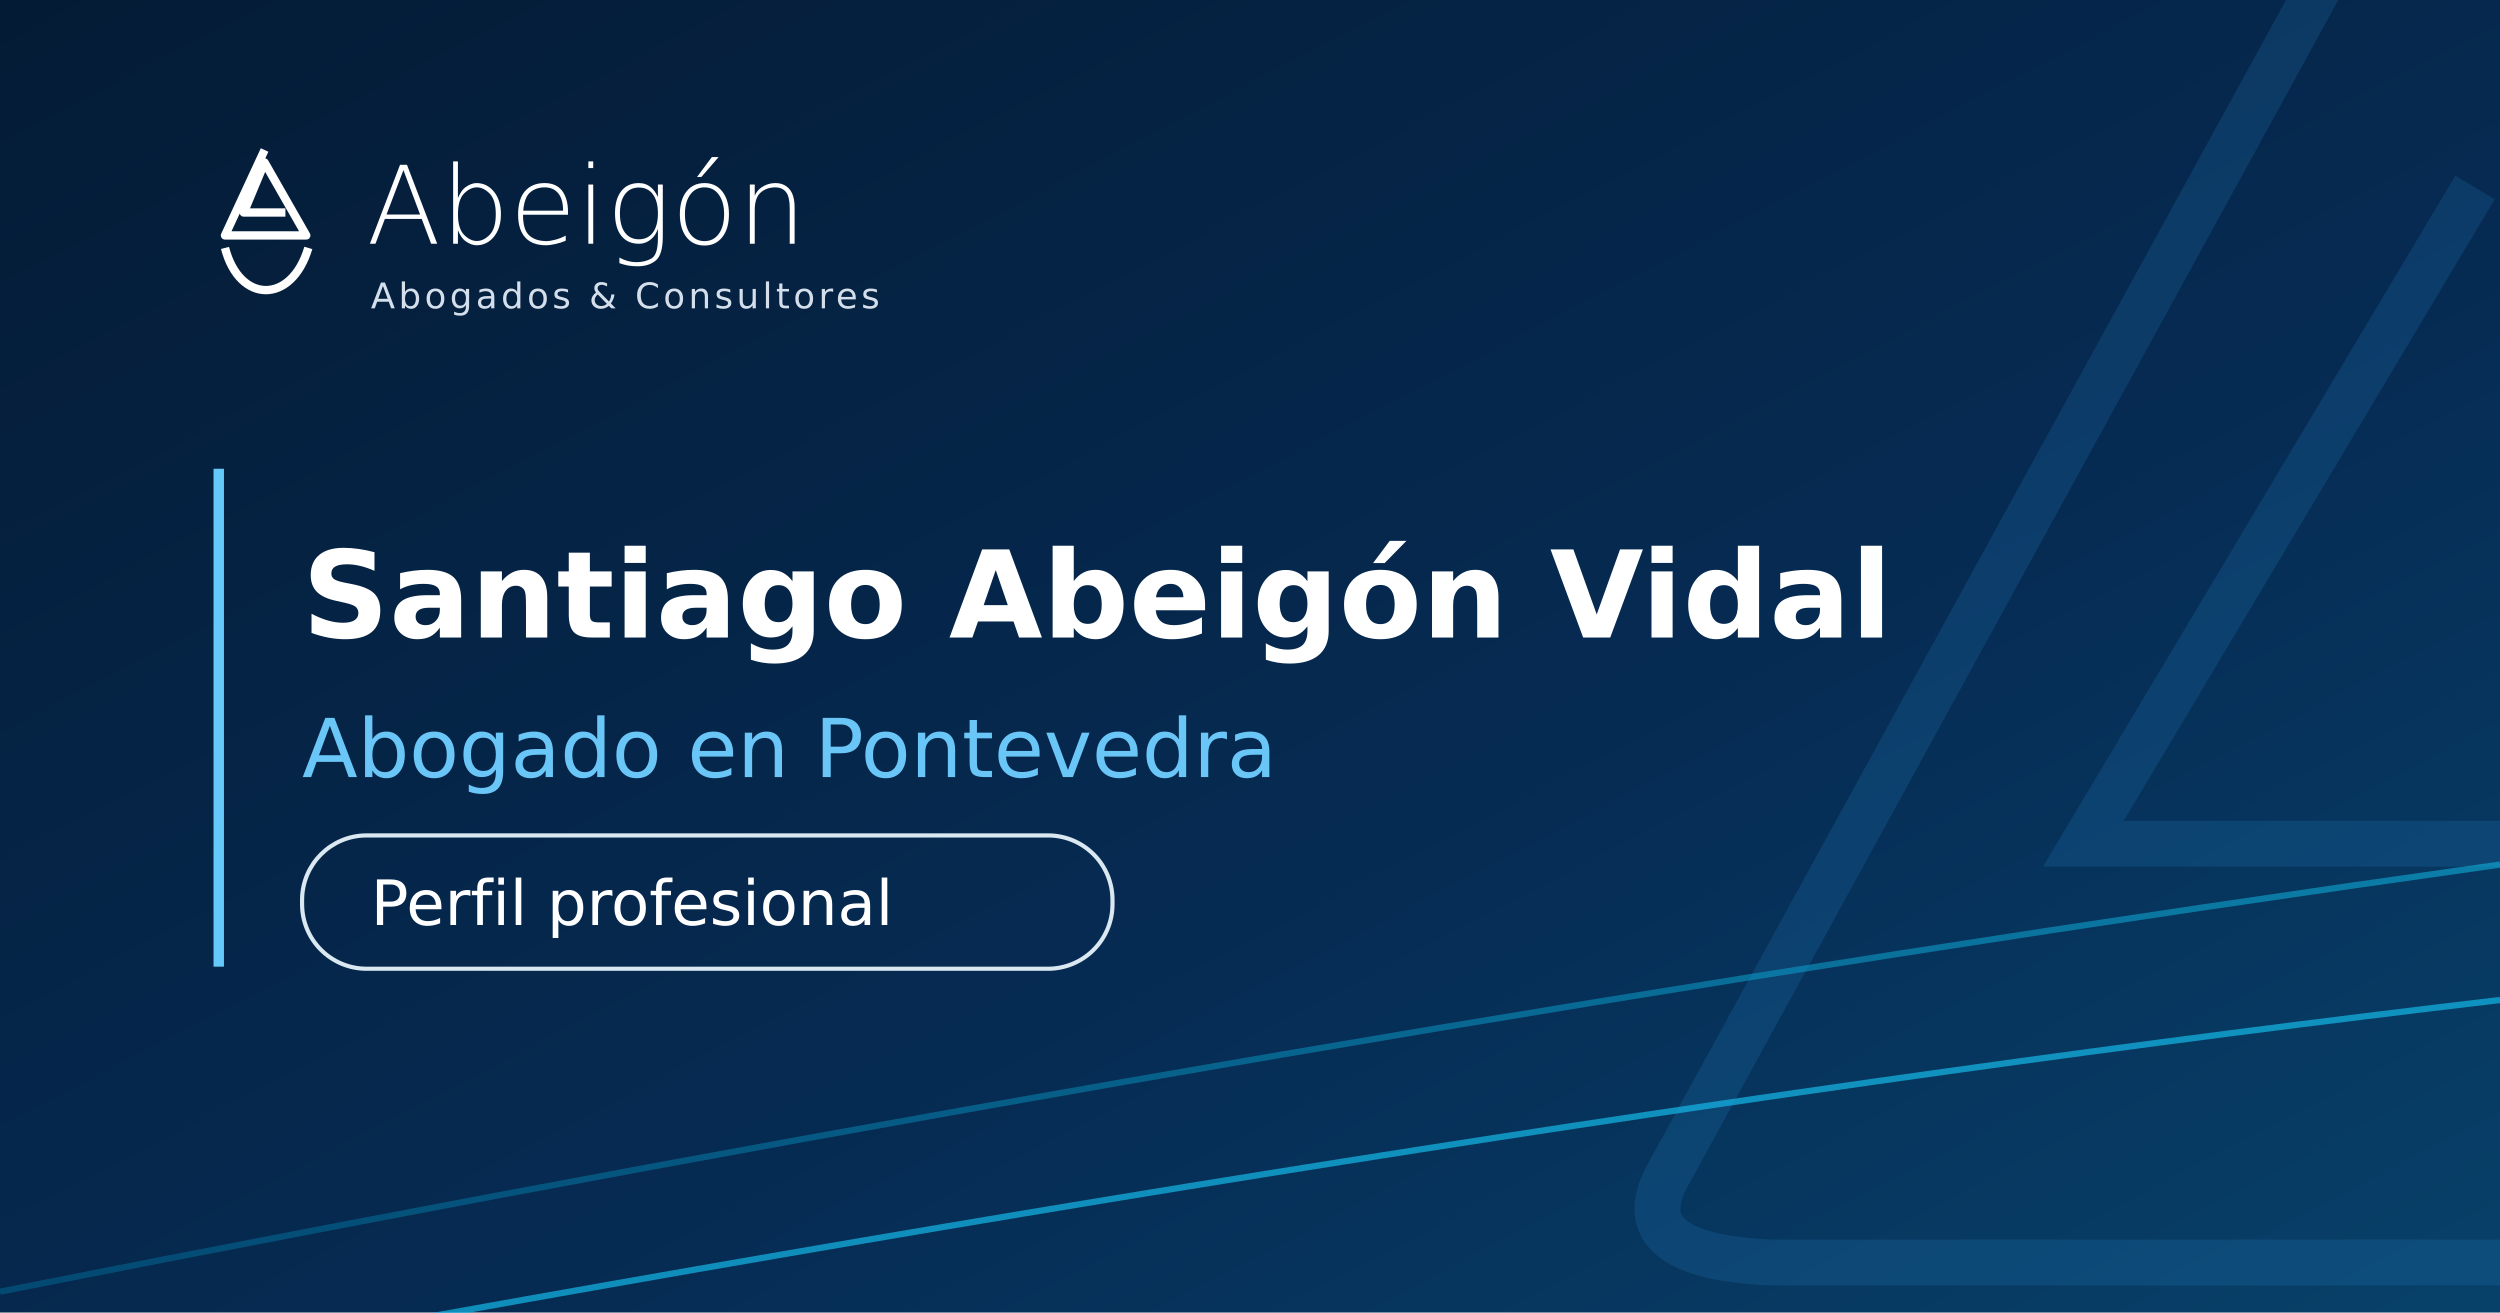
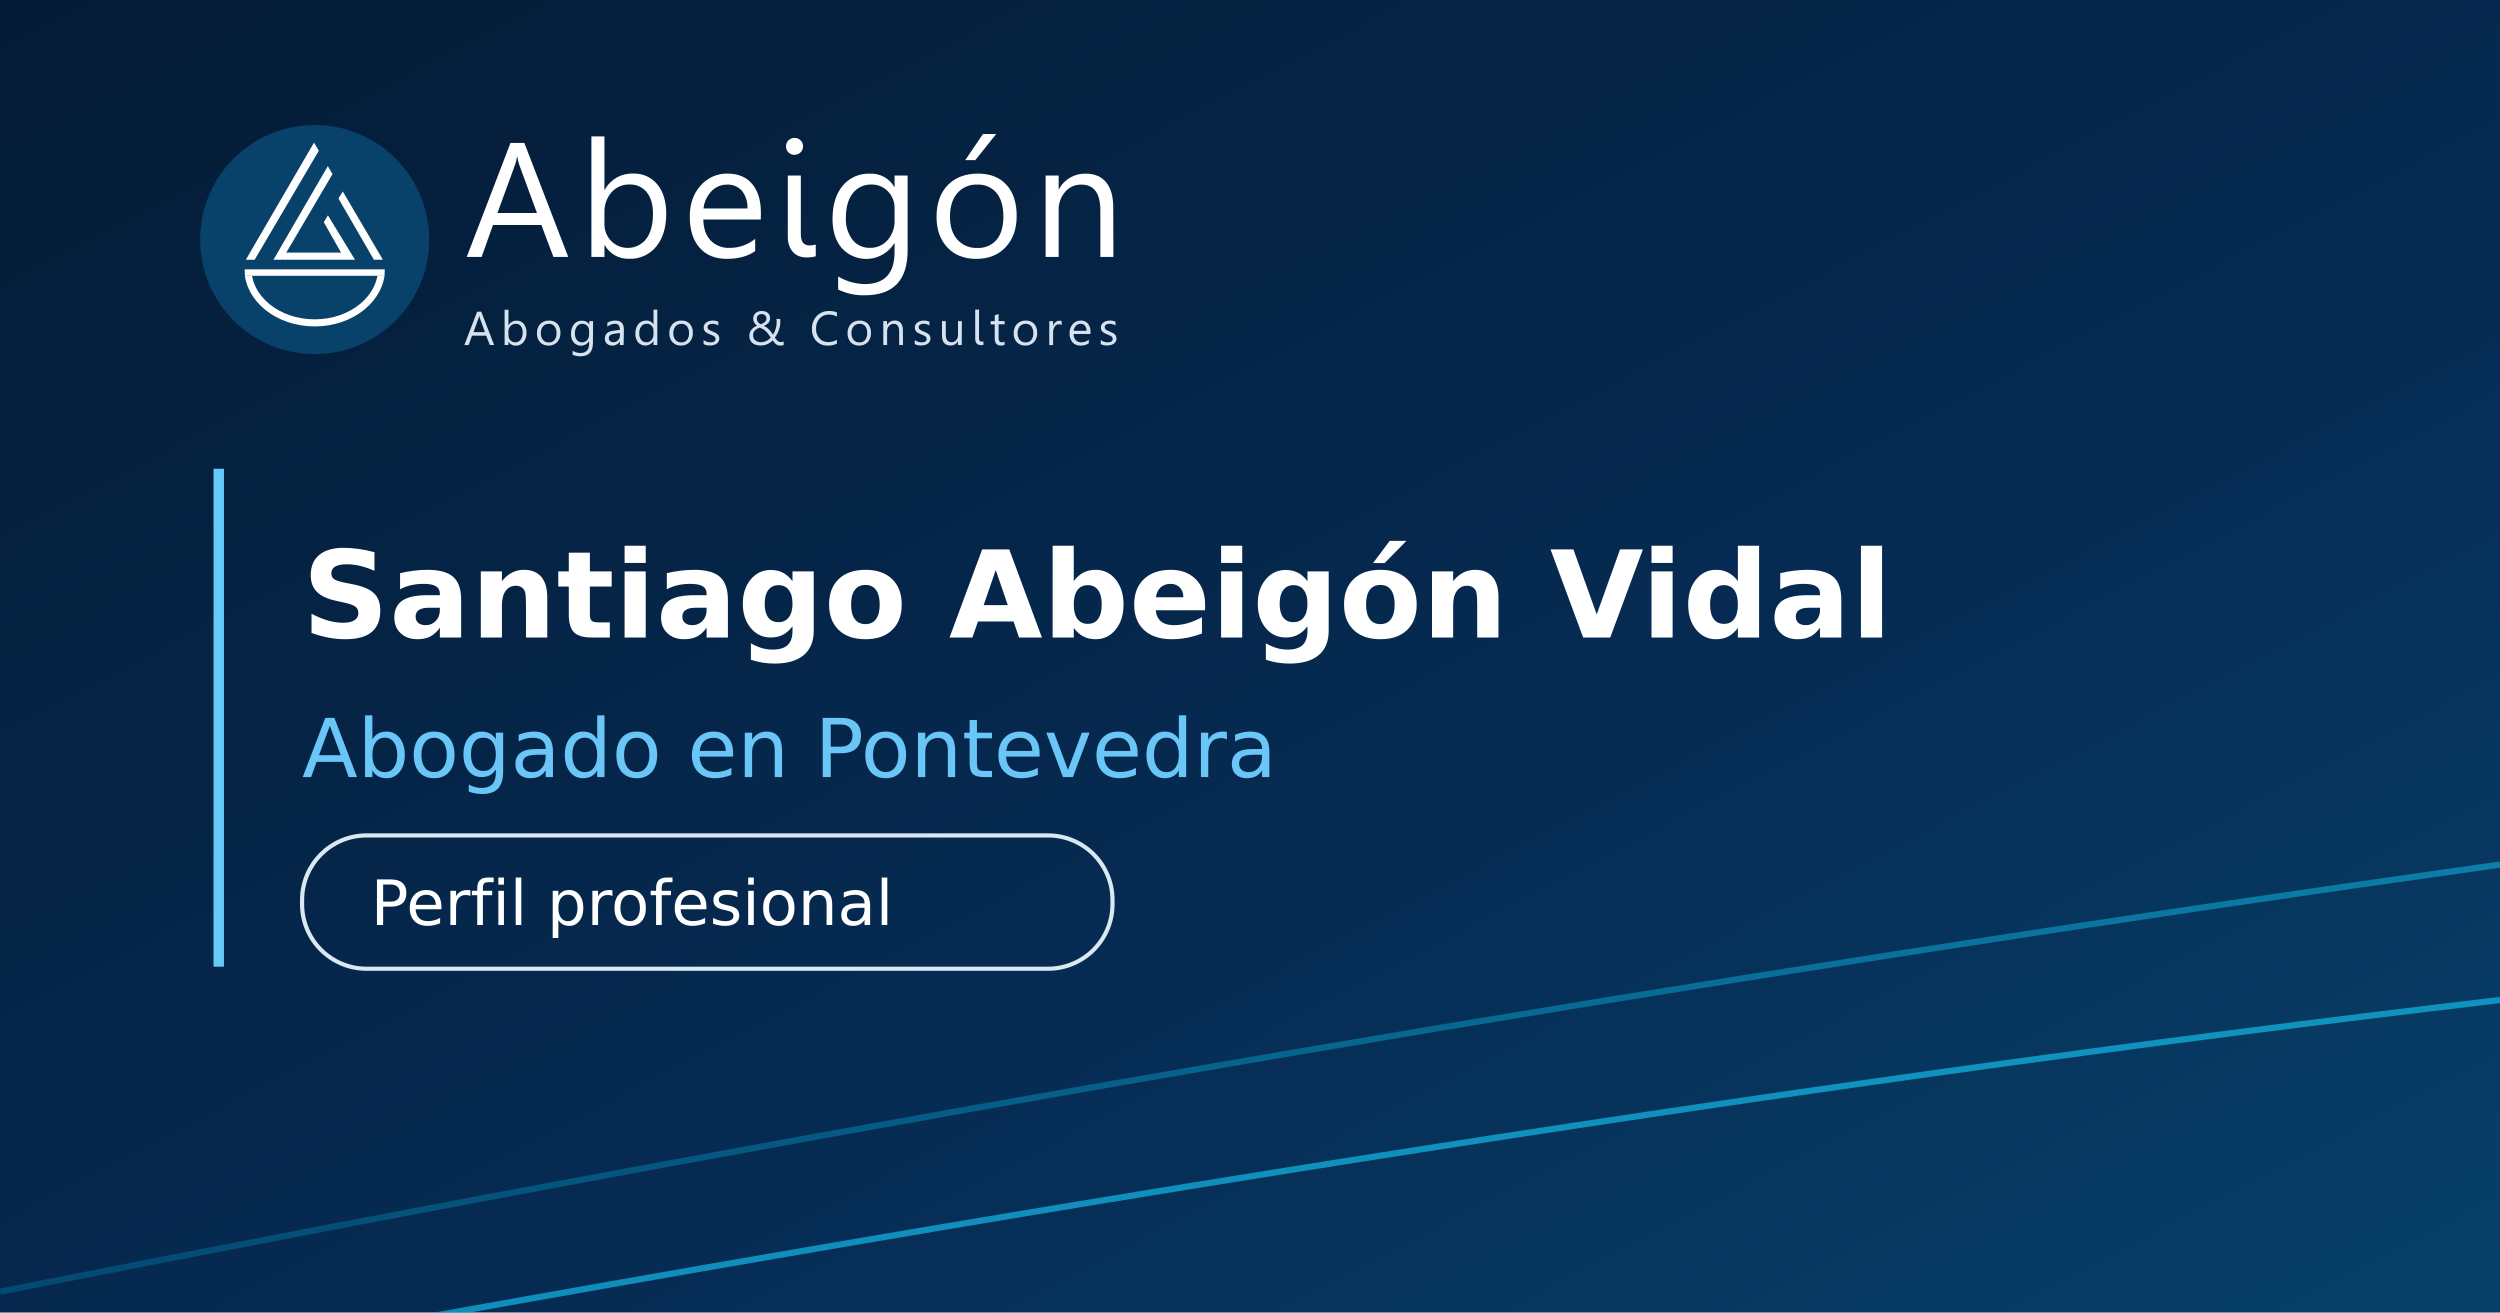
<svg xmlns="http://www.w3.org/2000/svg" width="1200" height="630" viewBox="0 0 1200 630">
  <defs>
    <linearGradient id="bg" x1="0" x2="1" y1="0" y2="1">
      <stop offset="0" stop-color="#041b35" />
      <stop offset=".6" stop-color="#062b53" />
      <stop offset="1" stop-color="#07416a" />
    </linearGradient>
    <linearGradient id="wave" x1="0" x2="1">
      <stop stop-color="#00648e" />
      <stop offset="1" stop-color="#10b9e5" />
    </linearGradient>
  </defs>
  <rect width="1200" height="630" fill="url(#bg)" />
-   <g opacity=".18" fill="none" stroke="#298bd2" stroke-width="22">
-     <path d="M1140 -55 L800 565 Q780 603 850 606 H1270" />
-     <path d="M1188 90 L1000 405 H1310" />
-   </g>
  <path d="M0 620 Q630 495 1200 415" fill="none" stroke="url(#wave)" stroke-width="3" opacity=".55" />
  <path d="M0 670 Q690 540 1200 480" fill="none" stroke="#14b8e7" stroke-width="3" opacity=".7" />
-   <g transform="translate(105 72)" fill="none" stroke="#fff" stroke-width="4" stroke-linejoin="round">
-     <path d="M22 0 L3 41 L42 41 L22 6 L12 30 L32 30" />
-     <path d="M3 47 C10 74 35 74 43 47" />
-   </g>
-   <text x="176" y="117" fill="white" font-size="52" font-weight="300" font-family="DejaVu Sans, sans-serif">Abeigón</text>
-   <text x="178" y="148" fill="#d4dfeb" font-size="17" letter-spacing="1.7" font-family="DejaVu Sans, sans-serif">Abogados &amp; Consultores</text>
+   <svg x="96" y="60" width="440" height="111" viewBox="0 0 337.56 85.17">
+     <defs>
+       <clipPath id="3c7aca42-7257-42ae-9470-91e457fdf954" transform="translate(0 -2.4)">
+         <rect x="11.09" y="57.94" width="69.04" height="23.66" style="fill:none" />
+       </clipPath>
+     </defs>
+     <path d="M135.6,51h-5.45l-4.45-11.78H107.88L103.69,51H98.21L114.33,9h5.1ZM124.08,34.8l-6.59-17.9a17.09,17.09,0,0,1-.64-2.81h-.12a15.73,15.73,0,0,1-.67,2.81l-6.53,17.9Z" transform="translate(0 -2.4)" style="fill:#ffffff" />
+     <path d="M149.05,46.67h-.12V51h-4.8V6.59h4.8V26.28h.12a11.36,11.36,0,0,1,10.37-6,11,11,0,0,1,9,4q3.27,4,3.27,10.8,0,7.53-3.66,12.06a12.19,12.19,0,0,1-10,4.53A9.87,9.87,0,0,1,149.05,46.67Zm-.12-12.1v4.19a8.92,8.92,0,0,0,2.42,6.31,8.62,8.62,0,0,0,13-.75Q166.81,41,166.81,35q0-5-2.31-7.85a7.66,7.66,0,0,0-6.27-2.84,8.51,8.51,0,0,0-6.74,2.92A10.7,10.7,0,0,0,148.94,34.57Z" transform="translate(0 -2.4)" style="fill:#ffffff" />
+     <path d="M206.52,37.21H185.34q.12,5,2.7,7.73a9.29,9.29,0,0,0,7.09,2.72,14.74,14.74,0,0,0,9.32-3.34v4.51q-4,2.87-10.46,2.87t-10-4.09q-3.63-4.09-3.63-11.5,0-7,4-11.41a12.73,12.73,0,0,1,9.86-4.41q5.89,0,9.11,3.81t3.22,10.58Zm-4.92-4.07a9.78,9.78,0,0,0-2-6.47,6.84,6.84,0,0,0-5.49-2.31,7.76,7.76,0,0,0-5.77,2.43,11,11,0,0,0-2.93,6.36Z" transform="translate(0 -2.4)" style="fill:#ffffff" />
+     <path d="M218.92,13.39a3,3,0,0,1-2.2-.88,3,3,0,0,1-.91-2.23,3.08,3.08,0,0,1,3.11-3.13,3.1,3.1,0,0,1,2.24.89,3,3,0,0,1,.92,2.24,3,3,0,0,1-.92,2.2A3.08,3.08,0,0,1,218.92,13.39Zm2.34,29.24q0,4.13,3.19,4.13a7.71,7.71,0,0,0,2.31-.32v4.34a13.62,13.62,0,0,1-1.48.28,13.78,13.78,0,0,1-1.95.13,7.67,7.67,0,0,1-2.7-.47,5.75,5.75,0,0,1-2.18-1.44A7,7,0,0,1,217,46.86a9.65,9.65,0,0,1-.54-3.38V21h4.8Z" transform="translate(0 -2.4)" style="fill:#ffffff" />
+     <path d="M260.59,48.6q0,16.52-15.82,16.52A21.24,21.24,0,0,1,235,63v-4.8A20,20,0,0,0,244.71,61q11.07,0,11.07-11.78V46h-.12a12.14,12.14,0,0,1-19.32,1.74q-3.41-4-3.41-10.74,0-7.65,3.68-12.16a12.28,12.28,0,0,1,10.06-4.51,9.78,9.78,0,0,1,9,4.86h.12V21h4.8Zm-4.8-11.16V33a8.58,8.58,0,0,0-2.42-6.12,8,8,0,0,0-6-2.55,8.34,8.34,0,0,0-7,3.24q-2.52,3.24-2.52,9.07a12.4,12.4,0,0,0,2.42,8,7.81,7.81,0,0,0,6.4,3,8.36,8.36,0,0,0,6.58-2.87A10.7,10.7,0,0,0,255.79,37.44Z" transform="translate(0 -2.4)" style="fill:#ffffff" />
+     <path d="M285.86,51.71q-6.65,0-10.62-4.2t-4-11.15q0-7.56,4.13-11.81t11.16-4.25q6.71,0,10.47,4.13t3.76,11.46q0,7.18-4.06,11.5T285.86,51.71Zm.35-27.36a9.14,9.14,0,0,0-7.32,3.15q-2.7,3.15-2.7,8.69,0,5.33,2.72,8.41a9.26,9.26,0,0,0,7.29,3.08,8.78,8.78,0,0,0,7.16-3q2.5-3,2.5-8.58t-2.5-8.67A8.74,8.74,0,0,0,286.21,24.35Zm7-18.63-7.68,9.61h-3.72l6.53-9.61Z" transform="translate(0 -2.4)" style="fill:#ffffff" />
+     <path d="M336.38,51h-4.8V33.9q0-9.55-7-9.55a7.56,7.56,0,0,0-6,2.71,10,10,0,0,0-2.36,6.84V51h-4.8V21h4.8v5h.12a10.83,10.83,0,0,1,9.84-5.68q4.92,0,7.53,3.18t2.61,9.18Z" transform="translate(0 -2.4)" style="fill:#ffffff" />
+     <path d="M108.3,83.43h-1.6L105.39,80h-5.23l-1.23,3.46H97.33l4.73-12.32h1.5Zm-3.38-4.75L103,73.43a5,5,0,0,1-.19-.83h0a4.61,4.61,0,0,1-.2.83l-1.92,5.25Z" transform="translate(0 -2.4)" style="fill:#d7e2ef" />
+     <path d="M113.57,82.16h0v1.27h-1.41v-13h1.41v5.78h0a3.33,3.33,0,0,1,3-1.75,3.22,3.22,0,0,1,2.65,1.18,4.87,4.87,0,0,1,1,3.17,5.46,5.46,0,0,1-1.07,3.54,3.58,3.58,0,0,1-2.94,1.33A2.9,2.9,0,0,1,113.57,82.16Zm0-3.55v1.23a2.62,2.62,0,0,0,.71,1.85,2.53,2.53,0,0,0,3.81-.22,4.5,4.5,0,0,0,.73-2.72,3.55,3.55,0,0,0-.68-2.3,2.25,2.25,0,0,0-1.84-.83,2.5,2.5,0,0,0-2,.86A3.14,3.14,0,0,0,113.53,78.61Z" transform="translate(0 -2.4)" style="fill:#d7e2ef" />
+     <path d="M128.35,83.64a4.08,4.08,0,0,1-3.12-1.23,4.57,4.57,0,0,1-1.16-3.27,4.76,4.76,0,0,1,1.21-3.46,4.36,4.36,0,0,1,3.27-1.25,4,4,0,0,1,3.07,1.21,4.81,4.81,0,0,1,1.1,3.36,4.73,4.73,0,0,1-1.19,3.37A4.17,4.17,0,0,1,128.35,83.64Zm.1-8a2.68,2.68,0,0,0-2.15.92,3.79,3.79,0,0,0-.79,2.55,3.59,3.59,0,0,0,.8,2.47,2.72,2.72,0,0,0,2.14.9,2.58,2.58,0,0,0,2.1-.89,3.84,3.84,0,0,0,.73-2.52,3.91,3.91,0,0,0-.73-2.54A2.57,2.57,0,0,0,128.45,75.61Z" transform="translate(0 -2.4)" style="fill:#d7e2ef" />
+     <path d="M144.69,82.73q0,4.85-4.64,4.85A6.24,6.24,0,0,1,137.2,87V85.55a5.86,5.86,0,0,0,2.84.83q3.25,0,3.25-3.46V82h0a3.56,3.56,0,0,1-5.67.51,4.69,4.69,0,0,1-1-3.15,5.48,5.48,0,0,1,1.08-3.57,3.6,3.6,0,0,1,3-1.32,2.87,2.87,0,0,1,2.64,1.43h0V74.63h1.41Zm-1.41-3.27v-1.3a2.52,2.52,0,0,0-.71-1.8,2.33,2.33,0,0,0-1.77-.75,2.45,2.45,0,0,0-2,.95,4.24,4.24,0,0,0-.74,2.66,3.64,3.64,0,0,0,.71,2.35,2.29,2.29,0,0,0,1.88.88,2.45,2.45,0,0,0,1.93-.84A3.14,3.14,0,0,0,143.29,79.45Z" transform="translate(0 -2.4)" style="fill:#d7e2ef" />
+     <path d="M156,83.43h-1.41V82.06h0a3,3,0,0,1-2.71,1.58,2.89,2.89,0,0,1-2.06-.7,2.41,2.41,0,0,1-.74-1.85q0-2.47,2.9-2.87l2.64-.37q0-2.24-1.81-2.24A4.33,4.33,0,0,0,150,76.69V75.25a5.45,5.45,0,0,1,3-.82q3.1,0,3.1,3.28ZM154.64,79l-2.12.29a3.43,3.43,0,0,0-1.48.49,1.4,1.4,0,0,0-.5,1.23A1.34,1.34,0,0,0,151,82a1.78,1.78,0,0,0,1.22.41,2.26,2.26,0,0,0,1.73-.74,2.62,2.62,0,0,0,.68-1.86Z" transform="translate(0 -2.4)" style="fill:#d7e2ef" />
+     <path d="M168.41,83.43H167v-1.5h0a3.55,3.55,0,0,1-5.68.52,4.85,4.85,0,0,1-1-3.22,5.28,5.28,0,0,1,1.1-3.5,3.63,3.63,0,0,1,2.93-1.31A2.82,2.82,0,0,1,167,75.85h0V70.4h1.41Zm-1.41-4v-1.3a2.52,2.52,0,0,0-.71-1.8,2.36,2.36,0,0,0-1.79-.74,2.43,2.43,0,0,0-2,.95,4.14,4.14,0,0,0-.74,2.61,3.73,3.73,0,0,0,.71,2.4,2.32,2.32,0,0,0,1.9.88,2.41,2.41,0,0,0,1.91-.85A3.17,3.17,0,0,0,167,79.45Z" transform="translate(0 -2.4)" style="fill:#d7e2ef" />
+     <path d="M177.14,83.64A4.08,4.08,0,0,1,174,82.4a4.57,4.57,0,0,1-1.16-3.27,4.76,4.76,0,0,1,1.21-3.46,4.36,4.36,0,0,1,3.27-1.25,4,4,0,0,1,3.07,1.21,4.81,4.81,0,0,1,1.1,3.36,4.73,4.73,0,0,1-1.19,3.37A4.17,4.17,0,0,1,177.14,83.64Zm.1-8a2.68,2.68,0,0,0-2.15.92,3.79,3.79,0,0,0-.79,2.55,3.59,3.59,0,0,0,.8,2.47,2.72,2.72,0,0,0,2.14.9,2.58,2.58,0,0,0,2.1-.89,3.84,3.84,0,0,0,.74-2.52,3.91,3.91,0,0,0-.74-2.54A2.56,2.56,0,0,0,177.25,75.61Z" transform="translate(0 -2.4)" style="fill:#d7e2ef" />
+     <path d="M185.45,83.11V81.6a4.18,4.18,0,0,0,2.54.85q1.86,0,1.86-1.24a1.07,1.07,0,0,0-.16-.6,1.56,1.56,0,0,0-.43-.43,3.24,3.24,0,0,0-.64-.34l-.79-.31a10.32,10.32,0,0,1-1-.47,3.12,3.12,0,0,1-.74-.53,2,2,0,0,1-.45-.67,2.39,2.39,0,0,1-.15-.89,2.11,2.11,0,0,1,.28-1.1,2.52,2.52,0,0,1,.76-.8,3.5,3.5,0,0,1,1.08-.49,4.8,4.8,0,0,1,1.25-.16,5,5,0,0,1,2,.39v1.43a4,4,0,0,0-2.23-.64,2.64,2.64,0,0,0-.71.09,1.74,1.74,0,0,0-.54.25,1.17,1.17,0,0,0-.35.39,1,1,0,0,0-.12.5,1.21,1.21,0,0,0,.13.58,1.26,1.26,0,0,0,.37.41,2.79,2.79,0,0,0,.58.33l.78.32a10.86,10.86,0,0,1,1,.46,3.61,3.61,0,0,1,.79.53,2.07,2.07,0,0,1,.5.68,2.21,2.21,0,0,1,.18.92,2.17,2.17,0,0,1-.29,1.13,2.48,2.48,0,0,1-.77.8,3.54,3.54,0,0,1-1.11.47,5.51,5.51,0,0,1-1.32.15A5,5,0,0,1,185.45,83.11Z" transform="translate(0 -2.4)" style="fill:#d7e2ef" />
+     <path d="M213.66,83.63a2.57,2.57,0,0,1-.86-.13,2.5,2.5,0,0,1-.69-.38,4,4,0,0,1-.61-.6q-.3-.35-.62-.8a6.34,6.34,0,0,1-.79.71,5.87,5.87,0,0,1-1,.61,5.91,5.91,0,0,1-2.62.58,5.92,5.92,0,0,1-1.7-.23,3.78,3.78,0,0,1-1.32-.68,3.09,3.09,0,0,1-.85-1.11,3.59,3.59,0,0,1-.31-1.52,3.48,3.48,0,0,1,.75-2.25,5.39,5.39,0,0,1,2.11-1.53,4.83,4.83,0,0,1-.52-.44,3.19,3.19,0,0,1-.46-.58,3.13,3.13,0,0,1-.33-.71,3,3,0,0,1,.12-2.06,2.54,2.54,0,0,1,.67-.88,2.93,2.93,0,0,1,1-.55,4.14,4.14,0,0,1,1.26-.18,3.83,3.83,0,0,1,1.22.18,2.81,2.81,0,0,1,1,.53,2.4,2.4,0,0,1,.62.83,2.75,2.75,0,0,1-.37,2.79,4.57,4.57,0,0,1-1.77,1.17,5.14,5.14,0,0,1,1.07.57,6.4,6.4,0,0,1,.89.75,8.38,8.38,0,0,1,.76.89q.35.47.7,1a7.24,7.24,0,0,0,1-2.14,8.46,8.46,0,0,0,.35-2.45,4.69,4.69,0,0,0,0-.62,5.49,5.49,0,0,0-.11-.57h1.37a2.93,2.93,0,0,1,.08.54l0,.61a7.72,7.72,0,0,1-.16,1.57,10.59,10.59,0,0,1-.44,1.53,10.8,10.8,0,0,1-.64,1.41,11.27,11.27,0,0,1-.77,1.23c.2.27.38.51.55.72a3.57,3.57,0,0,0,.5.51,1.83,1.83,0,0,0,.52.31,1.8,1.8,0,0,0,.61.1,2,2,0,0,0,.52-.07,5.5,5.5,0,0,0,.55-.17v1.31a3.43,3.43,0,0,1-.65.18A3.82,3.82,0,0,1,213.66,83.63Zm-7.21-1.22a4.85,4.85,0,0,0,1.2-.14,4.94,4.94,0,0,0,1-.38,4.51,4.51,0,0,0,.84-.55,6.68,6.68,0,0,0,.69-.66q-.52-.82-1-1.4a8.06,8.06,0,0,0-.89-1,5.49,5.49,0,0,0-1-.72,8,8,0,0,0-1.18-.56,7.55,7.55,0,0,0-1,.48,3.32,3.32,0,0,0-.79.62,2.65,2.65,0,0,0-.52.83A3,3,0,0,0,203.7,80a2.35,2.35,0,0,0,.21,1,2.07,2.07,0,0,0,.59.74,2.58,2.58,0,0,0,.87.45A3.69,3.69,0,0,0,206.45,82.41Zm2.15-8.77a1.54,1.54,0,0,0-1.11-1.52,2,2,0,0,0-.59-.09,1.93,1.93,0,0,0-1.34.46,1.61,1.61,0,0,0-.51,1.24,2,2,0,0,0,.11.66,2.18,2.18,0,0,0,.3.58,2.43,2.43,0,0,0,.45.47,3.08,3.08,0,0,0,.55.35,4.53,4.53,0,0,0,1.62-.88A1.67,1.67,0,0,0,208.6,73.63Z" transform="translate(0 -2.4)" style="fill:#d7e2ef" />
+     <path d="M234.55,82.92a7.23,7.23,0,0,1-3.4.72,5.49,5.49,0,0,1-4.21-1.69,6.25,6.25,0,0,1-1.58-4.44,6.55,6.55,0,0,1,1.78-4.78,6,6,0,0,1,4.51-1.82,7.22,7.22,0,0,1,2.9.51v1.54a5.9,5.9,0,0,0-2.92-.74,4.48,4.48,0,0,0-3.44,1.42,5.34,5.34,0,0,0-1.32,3.79A5.08,5.08,0,0,0,228.1,81a4.2,4.2,0,0,0,3.24,1.34,6.07,6.07,0,0,0,3.21-.82Z" transform="translate(0 -2.4)" style="fill:#d7e2ef" />
+     <path d="M242.75,83.64a4.08,4.08,0,0,1-3.12-1.23,4.57,4.57,0,0,1-1.16-3.27,4.75,4.75,0,0,1,1.21-3.46A4.35,4.35,0,0,1,243,74.43,4,4,0,0,1,246,75.64a4.81,4.81,0,0,1,1.1,3.36,4.73,4.73,0,0,1-1.19,3.37A4.17,4.17,0,0,1,242.75,83.64Zm.1-8a2.68,2.68,0,0,0-2.15.92,3.79,3.79,0,0,0-.79,2.55,3.59,3.59,0,0,0,.8,2.47,2.72,2.72,0,0,0,2.14.9,2.58,2.58,0,0,0,2.1-.89,3.84,3.84,0,0,0,.74-2.52A3.91,3.91,0,0,0,245,76.5,2.56,2.56,0,0,0,242.85,75.61Z" transform="translate(0 -2.4)" style="fill:#d7e2ef" />
+     <path d="M258.89,83.43h-1.41v-5q0-2.8-2-2.8a2.22,2.22,0,0,0-1.75.79,3,3,0,0,0-.69,2v5h-1.41v-8.8H253v1.46h0a3.17,3.17,0,0,1,2.89-1.67,2.69,2.69,0,0,1,2.21.93,4.15,4.15,0,0,1,.76,2.69Z" transform="translate(0 -2.4)" style="fill:#d7e2ef" />
+     <path d="M263.21,83.11V81.6a4.18,4.18,0,0,0,2.54.85q1.86,0,1.86-1.24a1.07,1.07,0,0,0-.16-.6,1.56,1.56,0,0,0-.43-.43,3.24,3.24,0,0,0-.64-.34l-.79-.31a10.32,10.32,0,0,1-1-.47,3.12,3.12,0,0,1-.74-.53,2,2,0,0,1-.45-.67,2.39,2.39,0,0,1-.15-.89,2.11,2.11,0,0,1,.28-1.1,2.52,2.52,0,0,1,.76-.8,3.5,3.5,0,0,1,1.08-.49,4.8,4.8,0,0,1,1.25-.16,5,5,0,0,1,2,.39v1.43a4,4,0,0,0-2.23-.64,2.64,2.64,0,0,0-.71.09,1.74,1.74,0,0,0-.54.25,1.17,1.17,0,0,0-.35.39,1,1,0,0,0-.12.5,1.21,1.21,0,0,0,.13.58,1.26,1.26,0,0,0,.37.41,2.79,2.79,0,0,0,.58.33l.78.32a10.86,10.86,0,0,1,1,.46,3.61,3.61,0,0,1,.79.53,2.07,2.07,0,0,1,.5.68,2.21,2.21,0,0,1,.18.92,2.17,2.17,0,0,1-.29,1.13,2.48,2.48,0,0,1-.77.8,3.54,3.54,0,0,1-1.11.47,5.51,5.51,0,0,1-1.32.15A5,5,0,0,1,263.21,83.11Z" transform="translate(0 -2.4)" style="fill:#d7e2ef" />
+     <path d="M280.53,83.43h-1.41V82h0a2.89,2.89,0,0,1-2.72,1.6q-3.15,0-3.15-3.75V74.63h1.4v5q0,2.78,2.13,2.78a2.16,2.16,0,0,0,1.7-.76,2.91,2.91,0,0,0,.67-2V74.63h1.41Z" transform="translate(0 -2.4)" style="fill:#d7e2ef" />
+     <path d="M286.89,81q0,1.21.94,1.21a2.26,2.26,0,0,0,.68-.09v1.27l-.43.08a4,4,0,0,1-.57,0,2.25,2.25,0,0,1-.79-.14,1.7,1.7,0,0,1-.64-.42,2,2,0,0,1-.43-.71,2.82,2.82,0,0,1-.16-1V70.4h1.41Z" transform="translate(0 -2.4)" style="fill:#d7e2ef" />
+     <path d="M296.31,83.35a2.72,2.72,0,0,1-1.32.28q-2.31,0-2.31-2.58V75.83h-1.51v-1.2h1.51V72.48L294.1,72v2.6h2.22v1.2H294.1v5a2.06,2.06,0,0,0,.3,1.26,1.2,1.2,0,0,0,1,.38,1.48,1.48,0,0,0,.92-.29Z" transform="translate(0 -2.4)" style="fill:#d7e2ef" />
+     <path d="M303.94,83.64a4.08,4.08,0,0,1-3.12-1.23,4.57,4.57,0,0,1-1.16-3.27,4.75,4.75,0,0,1,1.21-3.46,4.35,4.35,0,0,1,3.27-1.25,4,4,0,0,1,3.07,1.21,4.81,4.81,0,0,1,1.1,3.36,4.73,4.73,0,0,1-1.19,3.37A4.17,4.17,0,0,1,303.94,83.64Zm.1-8a2.68,2.68,0,0,0-2.15.92,3.79,3.79,0,0,0-.79,2.55,3.59,3.59,0,0,0,.8,2.47,2.72,2.72,0,0,0,2.14.9,2.58,2.58,0,0,0,2.1-.89,3.84,3.84,0,0,0,.74-2.52,3.91,3.91,0,0,0-.74-2.54A2.56,2.56,0,0,0,304,75.61Z" transform="translate(0 -2.4)" style="fill:#d7e2ef" />
+     <path d="M317.36,76.06a1.72,1.72,0,0,0-1.07-.28,1.8,1.8,0,0,0-1.51.85,3.94,3.94,0,0,0-.61,2.32v4.49h-1.41v-8.8h1.41v1.81h0a3.07,3.07,0,0,1,.92-1.45,2.1,2.1,0,0,1,1.38-.52,2.3,2.3,0,0,1,.84.12Z" transform="translate(0 -2.4)" style="fill:#d7e2ef" />
+     <path d="M327.93,79.38h-6.21a3.29,3.29,0,0,0,.79,2.27,2.73,2.73,0,0,0,2.08.8,4.33,4.33,0,0,0,2.73-1V82.8a5.11,5.11,0,0,1-3.07.84,3.72,3.72,0,0,1-2.93-1.2,4.91,4.91,0,0,1-1.07-3.37,4.81,4.81,0,0,1,1.16-3.35,3.73,3.73,0,0,1,2.89-1.29A3.31,3.31,0,0,1,327,75.54a4.66,4.66,0,0,1,.95,3.1Zm-1.44-1.19a2.87,2.87,0,0,0-.59-1.9,2,2,0,0,0-1.61-.68,2.28,2.28,0,0,0-1.69.71,3.25,3.25,0,0,0-.86,1.87Z" transform="translate(0 -2.4)" style="fill:#d7e2ef" />
+     <path d="M331.73,83.11V81.6a4.18,4.18,0,0,0,2.54.85q1.86,0,1.86-1.24a1.07,1.07,0,0,0-.16-.6,1.56,1.56,0,0,0-.43-.43,3.24,3.24,0,0,0-.64-.34l-.79-.31a10.32,10.32,0,0,1-1-.47,3.12,3.12,0,0,1-.74-.53,2,2,0,0,1-.45-.67,2.39,2.39,0,0,1-.15-.89,2.11,2.11,0,0,1,.28-1.1,2.52,2.52,0,0,1,.76-.8,3.5,3.5,0,0,1,1.08-.49,4.8,4.8,0,0,1,1.25-.16,5,5,0,0,1,2,.39v1.43a4,4,0,0,0-2.23-.64,2.64,2.64,0,0,0-.71.09,1.74,1.74,0,0,0-.54.25,1.17,1.17,0,0,0-.35.39,1,1,0,0,0-.12.5,1.21,1.21,0,0,0,.13.58,1.26,1.26,0,0,0,.37.41,2.79,2.79,0,0,0,.58.33l.78.32a10.86,10.86,0,0,1,1,.46,3.61,3.61,0,0,1,.79.53,2.07,2.07,0,0,1,.5.68,2.21,2.21,0,0,1,.18.92,2.17,2.17,0,0,1-.29,1.13,2.48,2.48,0,0,1-.77.8,3.54,3.54,0,0,1-1.11.47,5.51,5.51,0,0,1-1.32.15A5,5,0,0,1,331.73,83.11Z" transform="translate(0 -2.4)" style="fill:#d7e2ef" />
+     <path d="M84.39,44.58A42.19,42.19,0,1,1,42.17,2.4,42.19,42.19,0,0,1,84.39,44.58Z" transform="translate(0 -2.4)" style="fill:#084169" />
+     <polygon points="16.85 49.63 20.1 49.63 43.73 9.47 41.97 6.47 16.85 49.63" style="fill:#fff" />
+     <polygon points="57.06 49.63 30.29 49.63 30.48 47 51.93 47 45.56 35.79 47.09 33.28 57.06 49.63" style="fill:#fff" />
+     <polyline points="52.56 24.47 50.97 27.07 64.02 49.63 67.34 49.63" style="fill:#fff" />
+     <polygon points="27.02 49.63 30.2 49.63 48.78 18.08 47.05 15.14 27.02 49.63" style="fill:#fff" />
+     <polyline points="68.02 53.15 67.94 55.54 16.5 55.54 16.42 53.15" style="fill:#fff" />
+     <g style="clip-path:url(#3c7aca42-7257-42ae-9470-91e457fdf954)">
+       <path d="M66.85,55.28c0,11-11,20-24.63,20s-24.62-8.93-24.62-20,11-19.95,24.62-19.95S66.85,44.27,66.85,55.28Z" transform="translate(0 -2.4)" style="fill:none;stroke:#fff;stroke-miterlimit:10;stroke-width:2.611px" />
+     </g>
+     <path d="M40.52,5.08" transform="translate(0 -2.4)" style="fill:none;stroke:#fff;stroke-miterlimit:10;stroke-width:0.273px" />
+     <path d="M67.34,51" transform="translate(0 -2.4)" style="fill:none;stroke:#fff;stroke-miterlimit:10;stroke-width:0.273px" />
+   </svg>
  <path d="M105 225 V464" stroke="#65cafa" stroke-width="5" />
  <text x="145" y="306" fill="white" font-size="58" font-weight="bold" font-family="DejaVu Sans, sans-serif">Santiago Abeigón Vidal</text>
  <text x="145" y="373" fill="#69c6f7" font-size="39" font-family="DejaVu Sans, sans-serif">Abogado en Pontevedra</text>
  <rect x="145" y="401" width="389" height="64" rx="31" fill="none" stroke="#d9e8f1" stroke-width="2" />
  <text x="178" y="444" fill="white" font-size="30" font-family="DejaVu Sans, sans-serif">Perfil profesional</text>
</svg>
